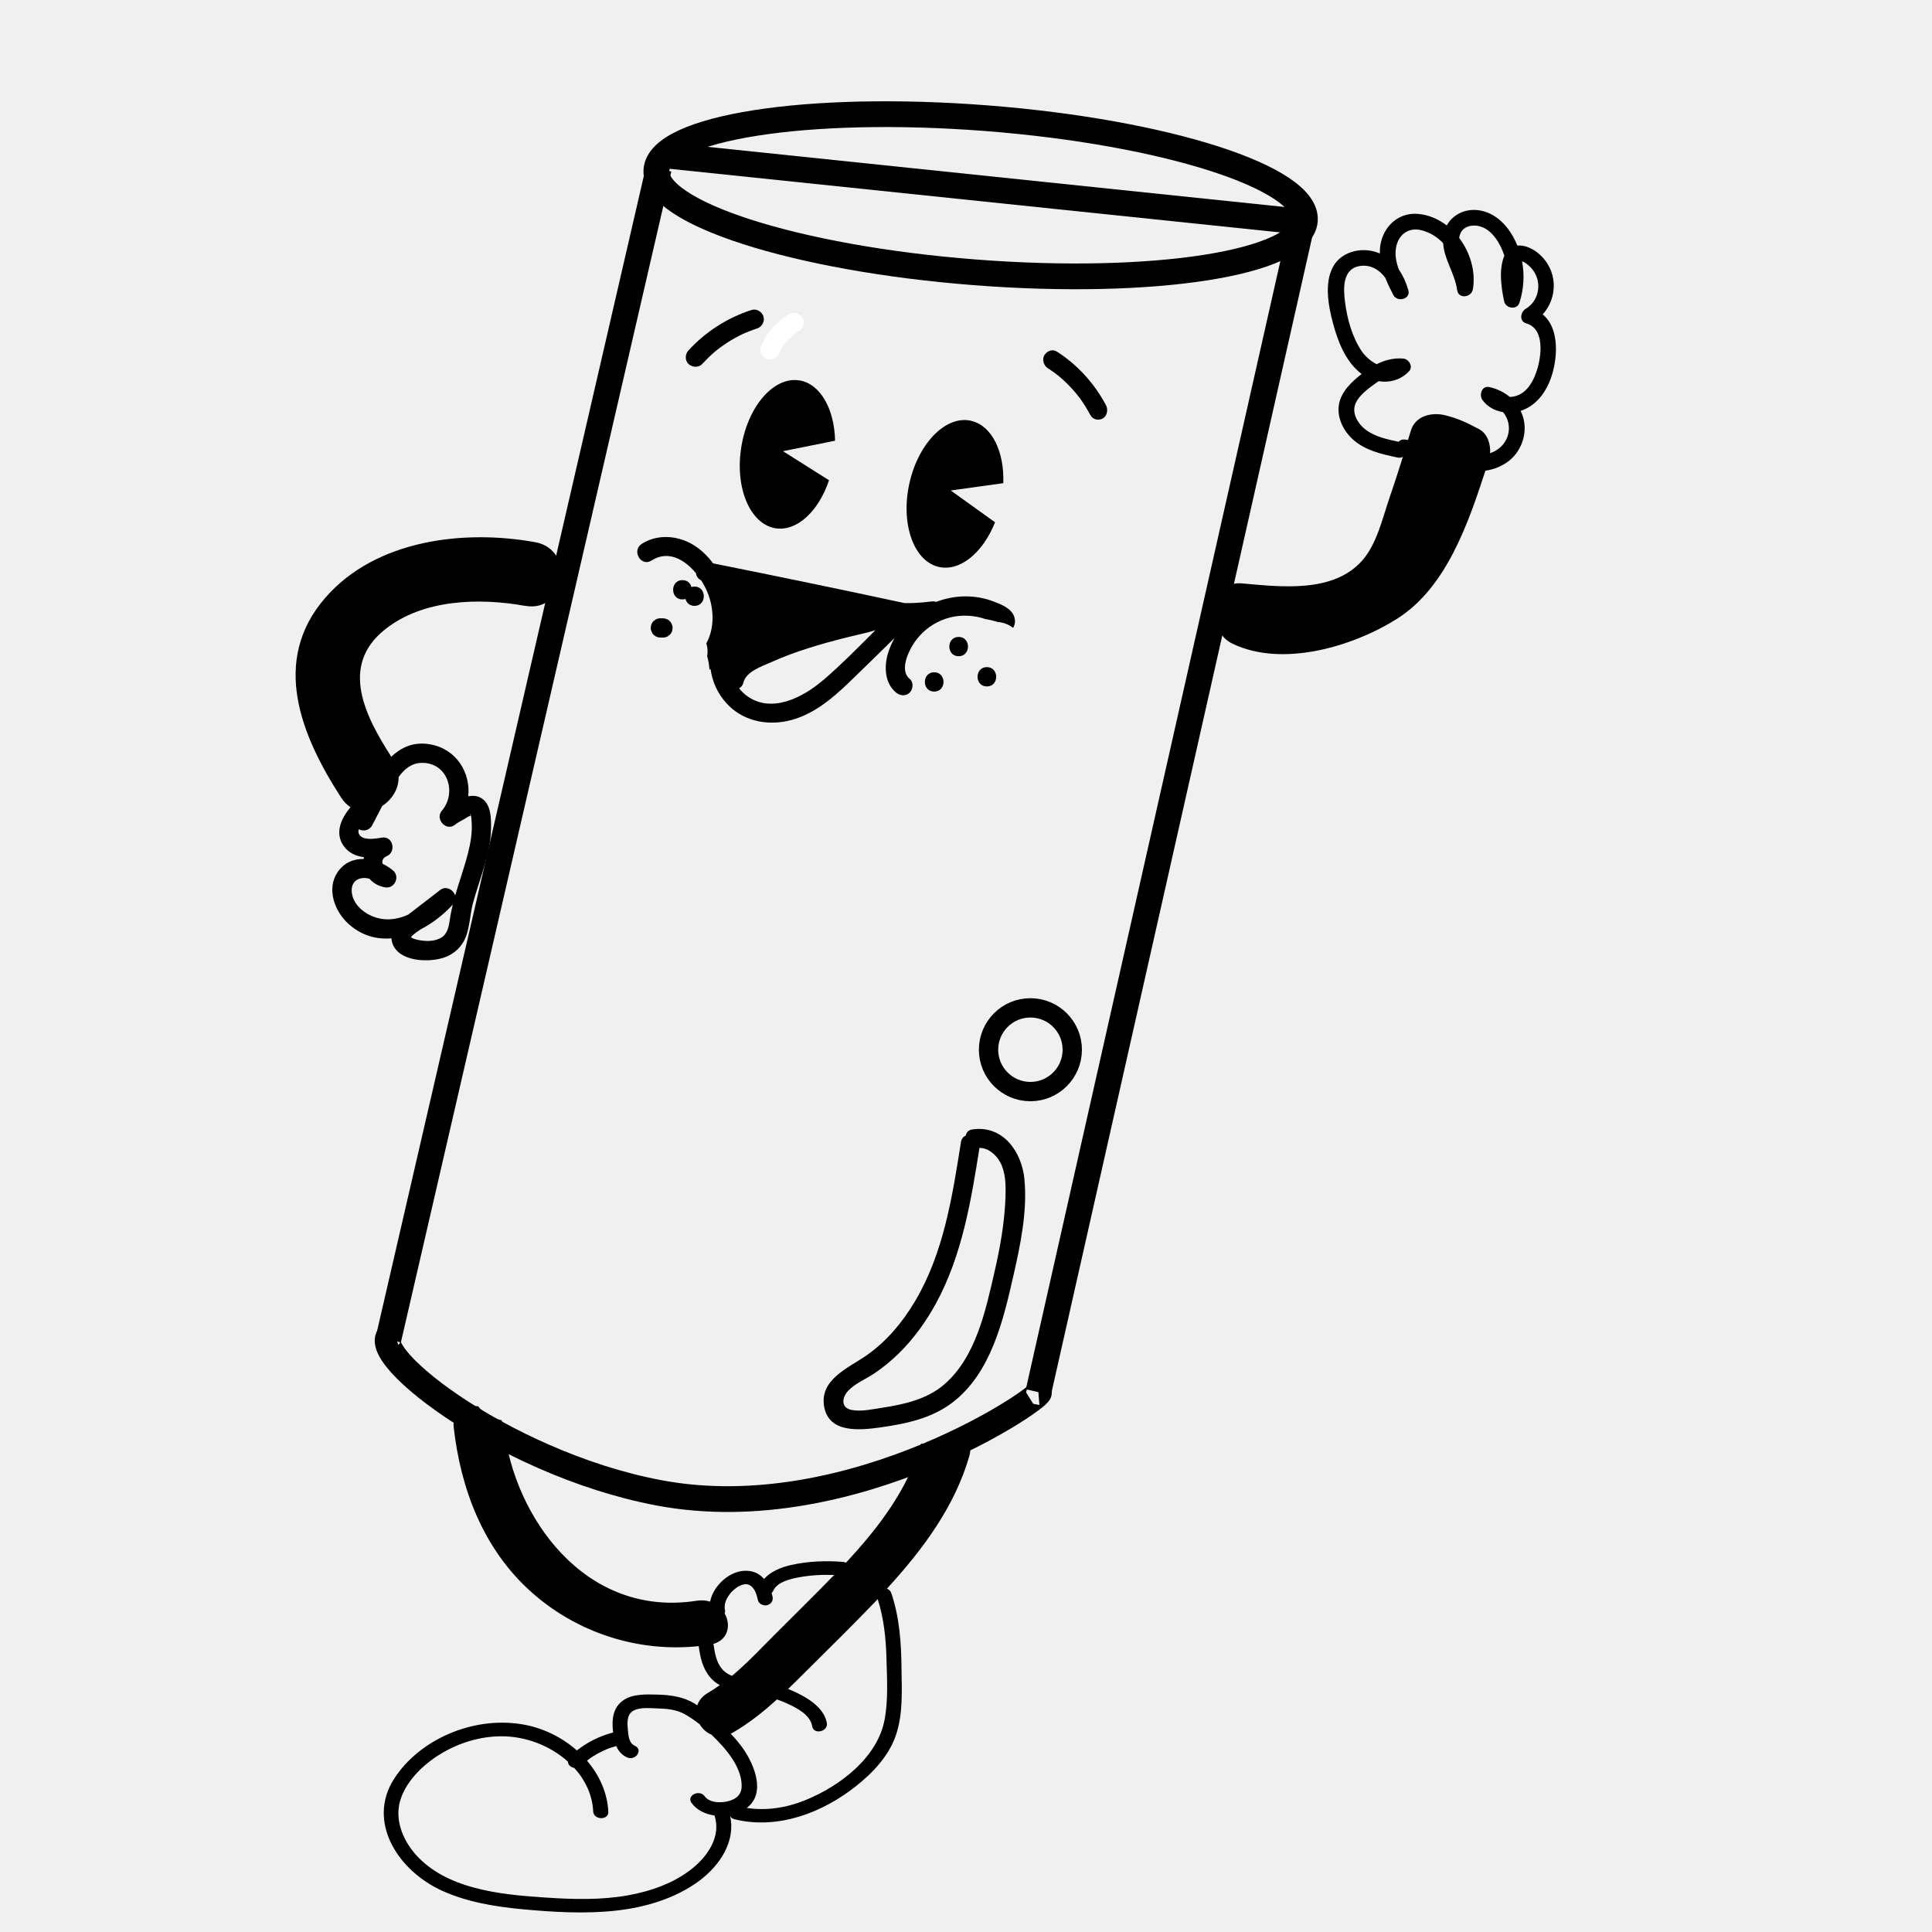
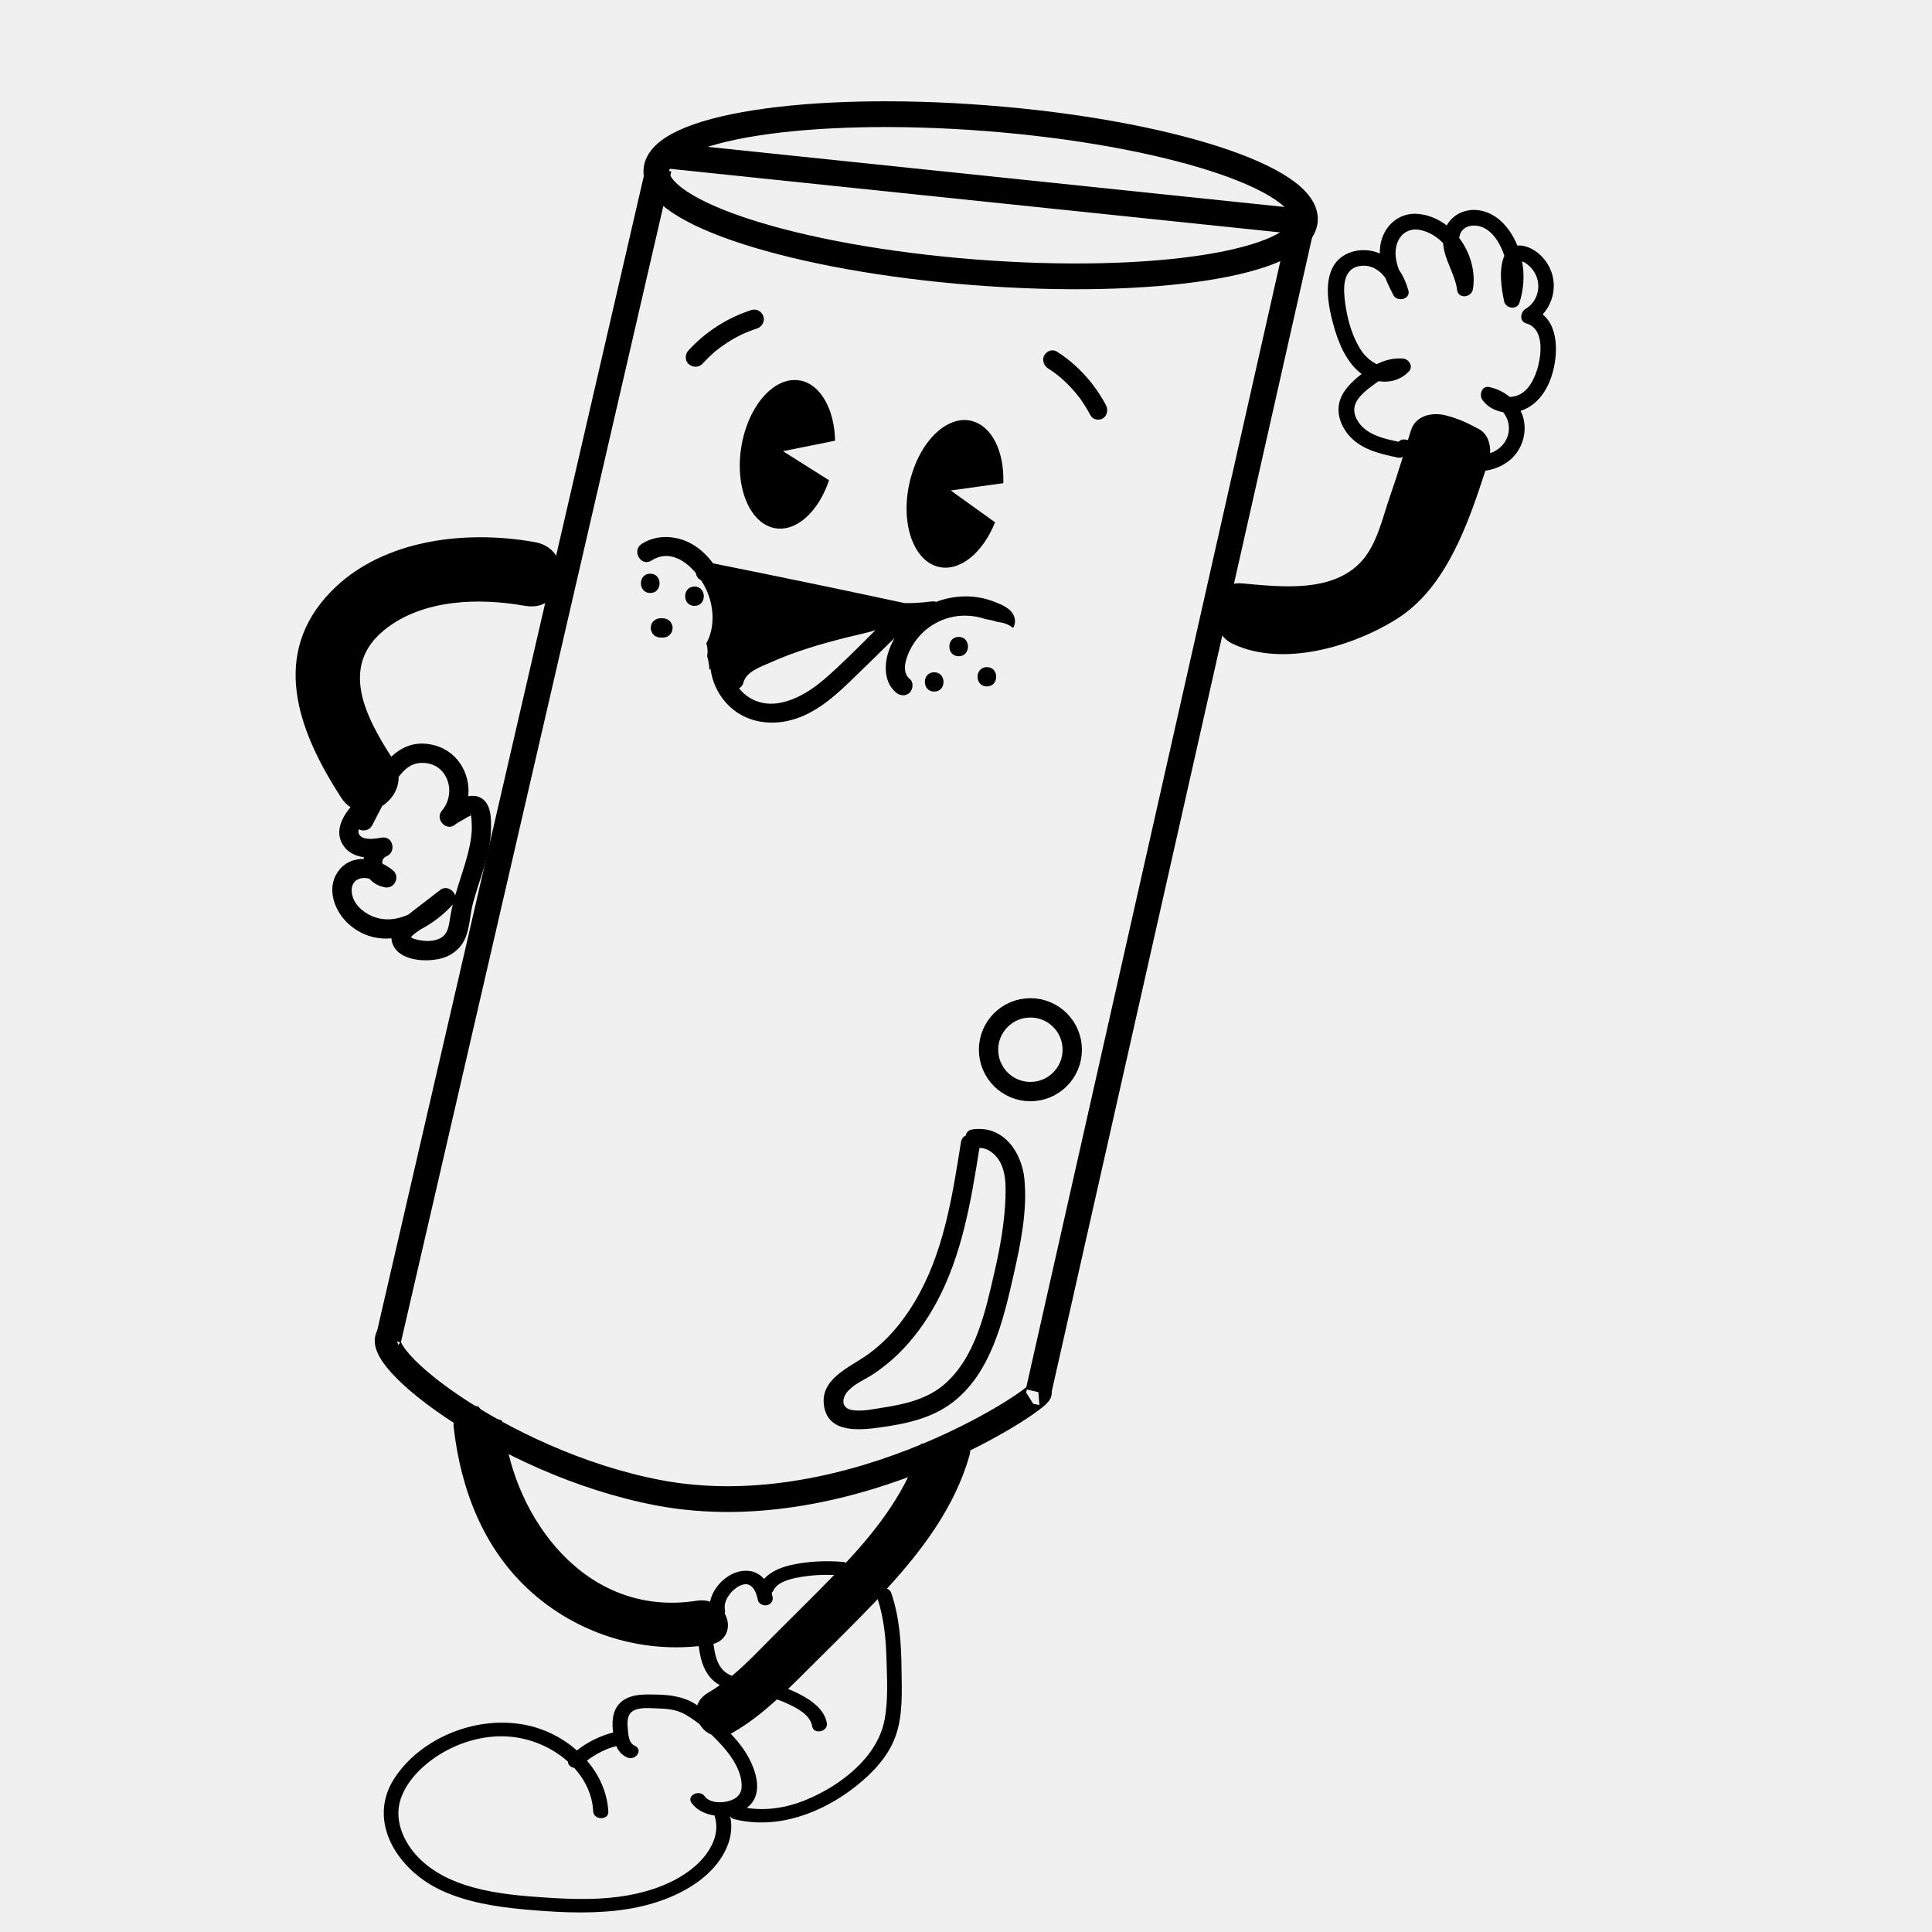
<svg xmlns="http://www.w3.org/2000/svg" id="Layer_2" data-name="Layer 2" viewBox="0 0 300 300">
  <defs>
    <style>
      .cls-1 {
        stroke-width: 3px;
      }

      .cls-1, .cls-2 {
        fill: none;
        stroke: #000;
        stroke-miterlimit: 10;
-       }
- 
-       .cls-3 {
-         fill: #fff;
      }

      .cls-2 {
        stroke-width: 4px;
      }
    </style>
  </defs>
  <line class="cls-2" x1="102.29" y1="26.18" x2="60.3" y2="208" />
  <line class="cls-2" x1="202.24" y1="34.44" x2="161.24" y2="216.17" />
  <ellipse class="cls-2" cx="152.26" cy="30.31" rx="12" ry="50.5" transform="translate(110.24 179.77) rotate(-85.55)" />
  <path class="cls-2" d="M61.22,206.92c-6.19,2,16.41,20.22,41.06,24.88,30.43,5.76,60.96-15.79,58.96-15.63" />
  <line class="cls-2" x1="103.13" y1="24.11" x2="202.24" y2="34.44" />
  <path d="M148.55,222.1c-.59,.53-1.29,.96-2.03,1.16-.23,.06-.46,.15-.68,.24-.18,.08-.37,.16-.56,.23-.52,.24-1.12,.39-1.79,.44-.02,0-.05,0-.07,0-.1,0-.2,.02-.3,.02-.03,0-.07,0-.1,0-2.06,7.04-6.54,12.97-11.66,18.46-.15-.06-.31-.11-.48-.12-2.66-.22-5.43-.1-8.03,.48-1.64,.37-3.18,1.03-4.21,2.17-.54-.61-1.23-1.07-2.14-1.22-2.36-.38-4.55,1.28-5.59,3.06-.31,.54-.53,1.1-.64,1.68-.61-.19-1.3-.26-2.06-.14-17.48,2.73-28.4-13.18-29.94-26.78-.05-.46-.2-.87-.39-1.24-.84-.19-1.64-.5-2.38-.99-.51-.34-.91-.75-1.26-1.19-2.05-.15-4.06,.9-3.79,3.26,1.06,9.39,4.48,18.86,12.12,25.65,6.93,6.16,16.34,9.35,25.93,8.34,.22,1.73,.6,3.48,1.81,4.89,.42,.49,.92,.87,1.46,1.17-.59,.42-1.2,.82-1.83,1.19-.89,.52-1.42,1.21-1.67,1.94-.16-.1-.32-.22-.48-.31-1.69-1.01-3.65-1.3-5.64-1.35-1.77-.04-3.82-.15-5.32,.85-1.65,1.1-1.84,3.01-1.66,4.71,.01,.11,.03,.21,.04,.32-2.08,.54-4.01,1.5-5.63,2.79-2.34-2.07-5.35-3.56-8.62-4.08-7.66-1.22-15.85,2.43-19.74,8.44-4.29,6.63,.47,14.28,7.49,17.45,3.88,1.75,8.17,2.45,12.45,2.85,4.74,.44,9.57,.73,14.31,.23,4.74-.5,9.43-1.91,13.14-4.67,3.22-2.4,5.66-6.2,4.75-10.05,.12,.24,.35,.43,.72,.52,6.81,1.66,13.72-1.1,18.79-5.11,2.68-2.12,5.09-4.69,6.19-7.79,1.18-3.32,.97-6.96,.93-10.4-.04-3.98-.29-7.99-1.59-11.83-.12-.35-.38-.57-.68-.68,5.63-6.14,10.55-12.78,12.8-20.61,.54-1.87-.52-3.31-2.01-4Zm-37.71,33.49c-.01-.11-.04-.22-.08-.32,2.37-.69,2.75-3,1.77-4.73,.06-.18,.09-.36,.04-.56-.01-.06-.03-.12-.04-.18,0-.02,0-.03,0-.05,0-.1,0-.21,0-.31,0-.04,.03-.34,.02-.27,0-.02,0-.03,.01-.06,.01-.07,.03-.13,.05-.2,.06-.22,.14-.45,.25-.66,.03-.04,.08-.15,.09-.16,.06-.09,.11-.19,.17-.28,.32-.47,.47-.64,.92-1.02,.36-.31,.68-.51,1.1-.67-.06,.02,.24-.07,.3-.08,.01,0,.16-.03,.2-.04,.11,0,.22,0,.33,0,0,0,0,0,.01,0,.06,.01,.11,.02,.17,.04,.05,.01,.11,.04,.14,.05,.09,.05,.18,.09,.27,.14,.01,0,.02,.01,.03,.02,0,0,.02,.02,.03,.03,.08,.07,.15,.15,.23,.22,.02,.02,.04,.04,.06,.07,0,.01,0,.01,.03,.03,.05,.08,.11,.15,.16,.23,.07,.11,.13,.21,.18,.32,.01,.02,.04,.09,.06,.14,.16,.39,.27,.79,.35,1.19,.11,.55,.85,.92,1.43,.77,.64-.17,.96-.7,.85-1.28-.04-.2-.09-.41-.15-.61,.11-.11,.21-.25,.28-.4,.6-1.28,2.47-1.75,3.82-2.01,1.84-.35,3.73-.46,5.61-.39-3.03,3.12-6.15,6.18-9.23,9.26-2.15,2.15-4.26,4.42-6.63,6.4-.19-.07-.37-.15-.55-.25-1.64-.89-2.08-2.8-2.28-4.39Zm1.71,24.2c-1.08,.17-2.47,.04-3.12-.86-.82-1.14-2.88-.12-2.05,1.02,.81,1.13,2.14,1.76,3.58,1.96,0,.04,0,.07,.02,.11,.97,3.09-1,6.13-3.5,8.13-2.78,2.23-6.36,3.51-9.98,4.16-4.16,.74-8.44,.63-12.65,.35-3.82-.25-7.67-.57-11.36-1.58-3.48-.95-6.7-2.55-8.98-5.15-1.98-2.26-3.19-5.32-2.41-8.19,.83-3.02,3.48-5.66,6.28-7.37,2.74-1.67,5.98-2.72,9.31-2.76,3.92-.05,7.76,1.47,10.5,3.94,0,.24,.1,.48,.32,.67,.18,.15,.41,.26,.66,.3,1.71,1.89,2.82,4.21,2.94,6.76,.07,1.35,2.41,1.41,2.35,.05-.14-2.91-1.37-5.67-3.31-7.93,.11-.09,.22-.18,.33-.26,.12-.09,.23-.17,.35-.25,.05-.04,.11-.07,.16-.11,0,0,0,0,0,0,.01,0,.01,0,.04-.02,.25-.15,.5-.31,.75-.45,.5-.28,1.02-.52,1.55-.74,.13-.05,.26-.1,.39-.15,.02,0,.05-.02,.07-.02,.06-.02,.13-.04,.19-.06,.24-.08,.48-.14,.72-.21,.31,.73,.81,1.37,1.65,1.75,1.35,.61,2.58-1.19,1.22-1.8-.93-.42-.99-1.6-1.07-2.43-.09-.94-.23-2.29,.72-2.93,1-.67,2.7-.47,3.88-.44,1.46,.04,2.92,.18,4.19,.88,.81,.45,1.6,.99,2.35,1.58,.42,.71,1.06,1.3,1.84,1.62,.6,.58,1.17,1.17,1.7,1.76,1.55,1.73,3.06,4.04,2.98,6.33-.04,1.43-1.15,2.12-2.63,2.35Zm24.81-12.78c-1.05,5.76-6.75,10.29-12.44,12.57-2.82,1.13-5.94,1.63-8.98,1.15,.04-.03,.08-.05,.11-.07,2.85-2.25,1.1-6.54-.54-8.96-.6-.88-1.3-1.71-2.04-2.49,.1-.05,.2-.1,.31-.16,2.56-1.48,4.77-3.26,6.86-5.16,.51,.17,1,.36,1.5,.59,1.66,.76,3.67,1.78,3.98,3.59,.23,1.34,2.5,.82,2.27-.51-.3-1.75-1.75-3.05-3.33-3.99-.84-.5-1.75-.93-2.68-1.31,.96-.92,1.9-1.87,2.85-2.81,3.57-3.56,7.19-7.09,10.67-10.73,.13-.14,.26-.27,.39-.41,.96,3.01,1.28,6.12,1.36,9.24,.09,3.12,.28,6.38-.28,9.47Z" />
  <path d="M81.54,94.07c6.34,1.15,7.89-8.73,1.56-9.88-11.06-2-24.67-.39-32.51,8.54-8.65,9.85-3.82,21.54,2.38,31.12,.43,.66,.92,1.15,1.46,1.49-1.46,1.73-2.53,4.04-1.01,6.1,.76,1.03,1.88,1.5,3.09,1.67-.02,.09-.02,.18-.03,.27-1.56-.03-3.06,.56-4.07,2.07-1.77,2.63-.41,6.14,1.76,8.06,2.03,1.8,4.33,2.39,6.61,2.19,.01,.25,.06,.51,.15,.78,.99,2.84,5.48,3,7.87,2.26,1.36-.42,2.54-1.34,3.22-2.59,.94-1.73,.91-3.94,1.4-5.82,1-3.8,2.7-7.45,2.82-11.43,.05-1.68,.08-4.23-1.71-5.08-.56-.27-1.18-.29-1.82-.18,.38-3.6-1.78-7.28-5.81-8.04-2.56-.49-4.54,.39-6.14,1.91-3.95-6.17-8.12-14.04-1.02-19.74,5.92-4.75,14.7-4.97,21.8-3.69Zm-13.25,51.65c-1.02,.5-2.28,.46-3.36,.23-.28-.06-.58-.13-.84-.25-.12-.06-.23-.15-.28-.14,.13-.33,1.07-.95,1.53-1.26,1.87-.97,3.59-2.33,4.97-3.84-.14,.59-.28,1.19-.38,1.8-.22,1.35-.28,2.8-1.65,3.47Zm-2.82-27.26c4.04-.09,5.54,4.63,3.13,7.45-1.09,1.28,.7,3.24,2.04,2.16,.64-.51,1.38-.79,2.04-1.25,.12-.05,.25-.09,.37-.14-.05-.4-.05-.47,.02-.2,.16,.36,.14,.86,.17,1.24,.11,1.61-.18,3.23-.58,4.79-.56,2.21-1.35,4.35-1.98,6.54-.28-.89-1.42-1.56-2.33-.85-1.64,1.27-3.29,2.54-4.93,3.8-.01,.01-.03,.02-.04,.03-1.8,.81-3.78,1.04-5.72,.18-1.47-.66-2.83-1.93-3.03-3.6-.13-1.05,.28-1.94,1.36-2.21,.48-.12,.95-.08,1.39,.06,.57,.66,1.39,1.16,2.45,1.33,1.48,.23,2.33-1.7,1.18-2.64-.48-.4-1.02-.74-1.6-1.02-.14-.43,.04-.93,.63-1.18,1.53-.63,1.01-3.15-.71-2.89-.92,.14-2.58,.47-3.36-.24-.32-.3-.37-.66-.27-1.05,.69,.34,1.63,.24,2.1-.63,.52-.99,1.03-1.99,1.55-2.99,1.49-.96,2.58-2.64,2.55-4.5,.86-1.19,1.97-2.16,3.55-2.19Z" />
  <path d="M236.11,63.8c2.27-.72,3.78-2.65,4.61-4.81,1.14-2.95,1.58-7.94-1.17-10.16,2.41-2.7,2.38-6.91-.67-9.49-.9-.76-2.16-1.32-3.27-1.21-1-2.49-2.92-4.89-5.68-5.43-2.19-.43-4.3,.51-5.28,2.31-1.26-.97-2.75-1.63-4.4-1.79-2.83-.28-5.1,1.6-5.78,4.24-.17,.64-.22,1.28-.21,1.91-.22-.1-.44-.18-.68-.26-2.4-.73-5.29,.02-6.55,2.25-1.45,2.56-.75,6.22-.02,8.92,.74,2.74,1.89,5.73,4.17,7.59,.09,.07,.17,.13,.26,.2-1.56,1.2-3.17,2.75-3.52,4.68-.37,2.02,.64,4.09,2.12,5.45,1.92,1.76,4.54,2.33,7,2.85,.33,.07,.59,.01,.8-.12-.67,2.15-1.36,4.3-2.1,6.43-1.09,3.18-1.95,7.12-4.23,9.69-4.5,5.07-12.57,4.08-18.65,3.54-3.64-.33-5.09,3.42-3.9,5.95,.14,1.36,.89,2.68,2.44,3.42,7.75,3.72,18.74,.43,25.58-3.91,7.56-4.79,10.98-14.68,13.67-22.96,1.15-.17,2.28-.56,3.38-1.32,2.1-1.46,3.15-4.22,2.55-6.72-.11-.44-.27-.86-.47-1.25Zm-4.73,6.57c.1-1.4-.4-3.01-1.68-3.71-1.78-.97-3.36-1.72-5.34-2.19-2.07-.49-4.59,.09-5.28,2.4-.15,.49-.3,.97-.45,1.45-.16-.02-.32-.05-.48-.07-.44-.05-.76,.1-.98,.35-1.77-.38-3.67-.78-5.14-1.9-1.08-.83-2.03-2.3-1.66-3.7,.38-1.44,2.15-2.71,3.31-3.54,.13-.09,.26-.18,.4-.27,1.71,.28,3.48-.2,4.74-1.57,.65-.71-.06-1.86-.91-1.94-1.48-.13-2.87,.23-4.14,.87-.97-.47-1.85-1.31-2.34-2.04-1.47-2.18-2.22-4.94-2.56-7.5-.3-2.23-.46-5.41,2.48-5.73,1.59-.17,2.88,.67,3.76,1.86,.36,.91,.8,1.8,1.24,2.66,.61,1.18,2.72,.68,2.34-.72-.31-1.11-.79-2.22-1.46-3.19-.41-1.09-.65-2.22-.47-3.36,.32-1.99,1.83-3.28,3.91-2.79,1.35,.32,2.51,1.06,3.42,2.02,.15,2.54,1.83,4.72,2.17,7.26,.19,1.46,2.23,1.19,2.45-.1,.46-2.73-.4-5.7-2.13-7.97,.07-.51,.26-.99,.65-1.35,.65-.6,1.66-.68,2.5-.47,2.01,.52,3.27,2.74,3.87,4.58-.9,2.06-.49,4.96-.04,7.07,.24,1.14,2,1.41,2.38,.22,.67-2.09,.81-4.28,.41-6.41,.46,.11,1.03,.62,1.32,.92,1.85,1.9,1.53,5.07-.77,6.45-.81,.49-1.04,1.93,.1,2.26,2.93,.83,2.34,5.14,1.65,7.28-.5,1.55-1.38,3.28-3.01,3.9-.39,.15-.79,.22-1.19,.24-.91-.75-2.02-1.29-3.22-1.54-1.14-.24-1.59,1.23-1.05,1.99,.77,1.08,1.95,1.7,3.22,1.91,.6,.74,.94,1.68,.9,2.65-.08,1.77-1.26,3.14-2.88,3.71Z" />
  <path d="M159.08,183.13c-.42-4.28-3.31-8.43-8.06-7.76-.65,.09-.98,.49-1.06,.97-.36,.14-.65,.46-.74,.99-1.34,8.47-2.69,17.25-7.14,24.73-1.92,3.24-4.41,6.23-7.52,8.4-2.79,1.95-7.36,3.74-6.58,8,.75,4.12,5.55,3.62,8.63,3.2,3.98-.55,8.03-1.39,11.29-3.88,6-4.59,7.89-12.78,9.48-19.77,1.08-4.75,2.17-9.99,1.69-14.88Zm-2.94,2.61c-.13,3.95-.81,7.86-1.7,11.7-1.39,6.04-2.89,13.25-7.79,17.51-2.65,2.3-6.18,3.11-9.57,3.63-1.52,.23-3.28,.64-4.82,.36-1.67-.31-1.58-1.85-.59-2.94,1.09-1.2,2.76-1.83,4.08-2.73,1.34-.9,2.61-1.94,3.77-3.07,2.33-2.28,4.27-4.97,5.83-7.83,4.04-7.43,5.43-15.86,6.74-24.12,1.35-.03,2.58,1.06,3.19,2.17,.88,1.6,.91,3.53,.85,5.32Z" />
  <circle class="cls-1" cx="160" cy="163" r="6.5" />
  <path d="M107.84,91.08c1.93,0,1.93,3,0,3s-1.93-3,0-3Z" />
-   <path d="M105.97,90.08c1.93,0,1.93,3,0,3s-1.93-3,0-3Z" />
+   <path d="M100.97,89.08c1.93,0,1.93,3,0,3s-1.93-3,0-3Z" />
  <path d="M145.06,104.39c1.93,0,1.93,3,0,3s-1.93-3,0-3Z" />
  <path d="M152.42,95.94c.18,.05,.36,.12,.54,.18,.69,.11,1.33,.26,1.95,.46,.71,.06,1.4,.26,2,.64,.14,.09,.27,.18,.41,.27,.29-.49,.39-1.1,.16-1.75-.46-1.3-2.04-1.9-3.22-2.35-2.89-1.1-6.07-1.01-8.89,.07-.29-.1-.58-.09-.91-.04-.02,0-.03,0-.04,0-.02,0-.03,0-.05,0-.13,.02-.26,.03-.39,.05-.22,.02-.44,.05-.67,.07-.44,.04-.89,.07-1.34,.09-.5,.02-1,.03-1.5,.02-9.9-2.13-19.81-4.18-29.74-6.17-.91-1.22-2.02-2.29-3.34-3.03-2.38-1.33-5.4-1.5-7.74,0-1.62,1.04-.12,3.63,1.51,2.59,2.59-1.66,5.15-.16,6.91,1.97,.05,.44,.31,.86,.8,1.1,.41,.63,.75,1.28,1,1.9,1.03,2.53,1.1,5.56-.19,7.89,.19,.63,.26,1.3,.12,1.98,.21,.69,.32,1.39,.36,2.12,.05-.05,.11-.09,.17-.14,.27,1.96,1.06,3.8,2.52,5.39,2.4,2.6,5.93,3.42,9.34,2.72,3.78-.78,6.85-3.32,9.56-5.92,2.4-2.3,4.77-4.64,7.15-6.98-.43,.78-.79,1.61-1.04,2.46-.59,2.02-.47,4.58,1.28,6.01,.63,.51,1.5,.62,2.12,0,.53-.53,.63-1.61,0-2.12-1.22-1-.69-2.87-.14-4.1,.69-1.56,1.81-2.96,3.2-3.95,1.54-1.1,3.35-1.72,5.25-1.77,.97-.02,1.91,.09,2.85,.34Zm-24.57,9.64c-3.13,2.71-8.15,5.35-12,2.38-.4-.31-.77-.68-1.09-1.08,.32-.16,.58-.46,.69-.92,.41-1.7,2.9-2.51,4.31-3.14,1.9-.86,3.86-1.57,5.85-2.2,1.98-.63,3.98-1.17,5.99-1.67,1.08-.27,2.16-.53,3.25-.78,.3-.07,.69-.2,1.09-.32-2.63,2.64-5.27,5.31-8.08,7.74Z" />
  <path d="M101.1,97.1c.07-.25,.2-.47,.39-.66l.3-.23c.23-.14,.49-.2,.76-.2h.39c.21,0,.4,.04,.58,.13,.19,.06,.35,.16,.48,.31,.15,.14,.25,.3,.31,.48,.09,.18,.14,.37,.13,.58-.02,.13-.04,.27-.05,.4-.07,.25-.2,.47-.39,.66l-.3,.23c-.23,.14-.49,.2-.76,.2h-.39c-.21,0-.4-.04-.58-.13-.19-.06-.35-.16-.48-.31-.15-.14-.25-.3-.31-.48-.09-.18-.14-.37-.13-.58,.02-.13,.04-.27,.05-.4Z" />
  <g>
    <path d="M150.89,65.37c3.17,.79,5.08,4.82,4.9,9.66l-1.54,.21-6.62,.92,5.5,3.95,1.38,.99c-1.89,4.76-5.5,7.74-8.82,6.91-3.89-.97-5.89-6.83-4.45-13.09,1.44-6.25,5.75-10.53,9.65-9.56Z" />
    <path d="M124.23,59.08c3.21,.6,5.34,4.5,5.44,9.35l-1.53,.31-6.56,1.32,5.72,3.61,1.43,.9c-1.62,4.86-5.06,8.06-8.42,7.44-3.94-.74-6.26-6.46-5.17-12.79s5.16-10.87,9.1-10.13Z" />
  </g>
  <path d="M148.86,98.9c-1.93,0-1.93,3,0,3s1.93-3,0-3Z" />
  <path d="M153.24,103.59c-1.93,0-1.93,3,0,3s1.93-3,0-3Z" />
-   <path class="cls-3" d="M124.59,49.31c-.44-.68-1.33-.97-2.05-.54-1.85,1.11-3.41,2.79-4.29,4.77-.17,.38-.27,.74-.15,1.16,.1,.35,.36,.73,.69,.9,.35,.18,.77,.28,1.16,.15,.35-.11,.74-.34,.9-.69,.28-.61,.62-1.19,1.02-1.73,.43-.53,.91-1.01,1.43-1.44,.25-.18,.5-.36,.77-.52,.67-.4,.98-1.37,.54-2.05Z" />
  <path d="M118.55,49.13c-.27-.76-1.08-1.25-1.88-.99-3.73,1.21-7.14,3.39-9.78,6.29-.53,.58-.56,1.58,.06,2.12,.61,.52,1.56,.56,2.12-.06,.6-.65,1.23-1.27,1.9-1.85,.07-.06,.15-.12,.22-.19,.02-.02,.07-.05,.12-.09,.18-.14,.37-.28,.55-.42,.36-.26,.72-.51,1.09-.75,.74-.48,1.52-.91,2.31-1.29,.05-.02,.1-.05,.13-.06,.09-.04,.18-.08,.27-.12,.19-.08,.39-.16,.58-.24,.43-.17,.87-.33,1.31-.47,.75-.24,1.26-1.11,.99-1.88Z" />
  <path d="M162.19,55.14c.41-.68,1.25-.97,1.93-.54,3.16,2.02,5.81,4.91,7.62,8.33,.36,.68,.18,1.67-.51,2.05-.67,.37-1.54,.19-1.93-.54-.41-.77-.86-1.52-1.35-2.23-.05-.08-.11-.15-.16-.23-.02-.02-.05-.07-.09-.12-.14-.18-.27-.36-.42-.54-.27-.34-.55-.66-.84-.98-.58-.63-1.19-1.23-1.84-1.78-.04-.04-.08-.07-.11-.09-.07-.06-.15-.12-.22-.18-.16-.12-.32-.25-.48-.37-.36-.26-.72-.51-1.1-.75-.63-.4-.92-1.37-.51-2.05Z" />
</svg>
